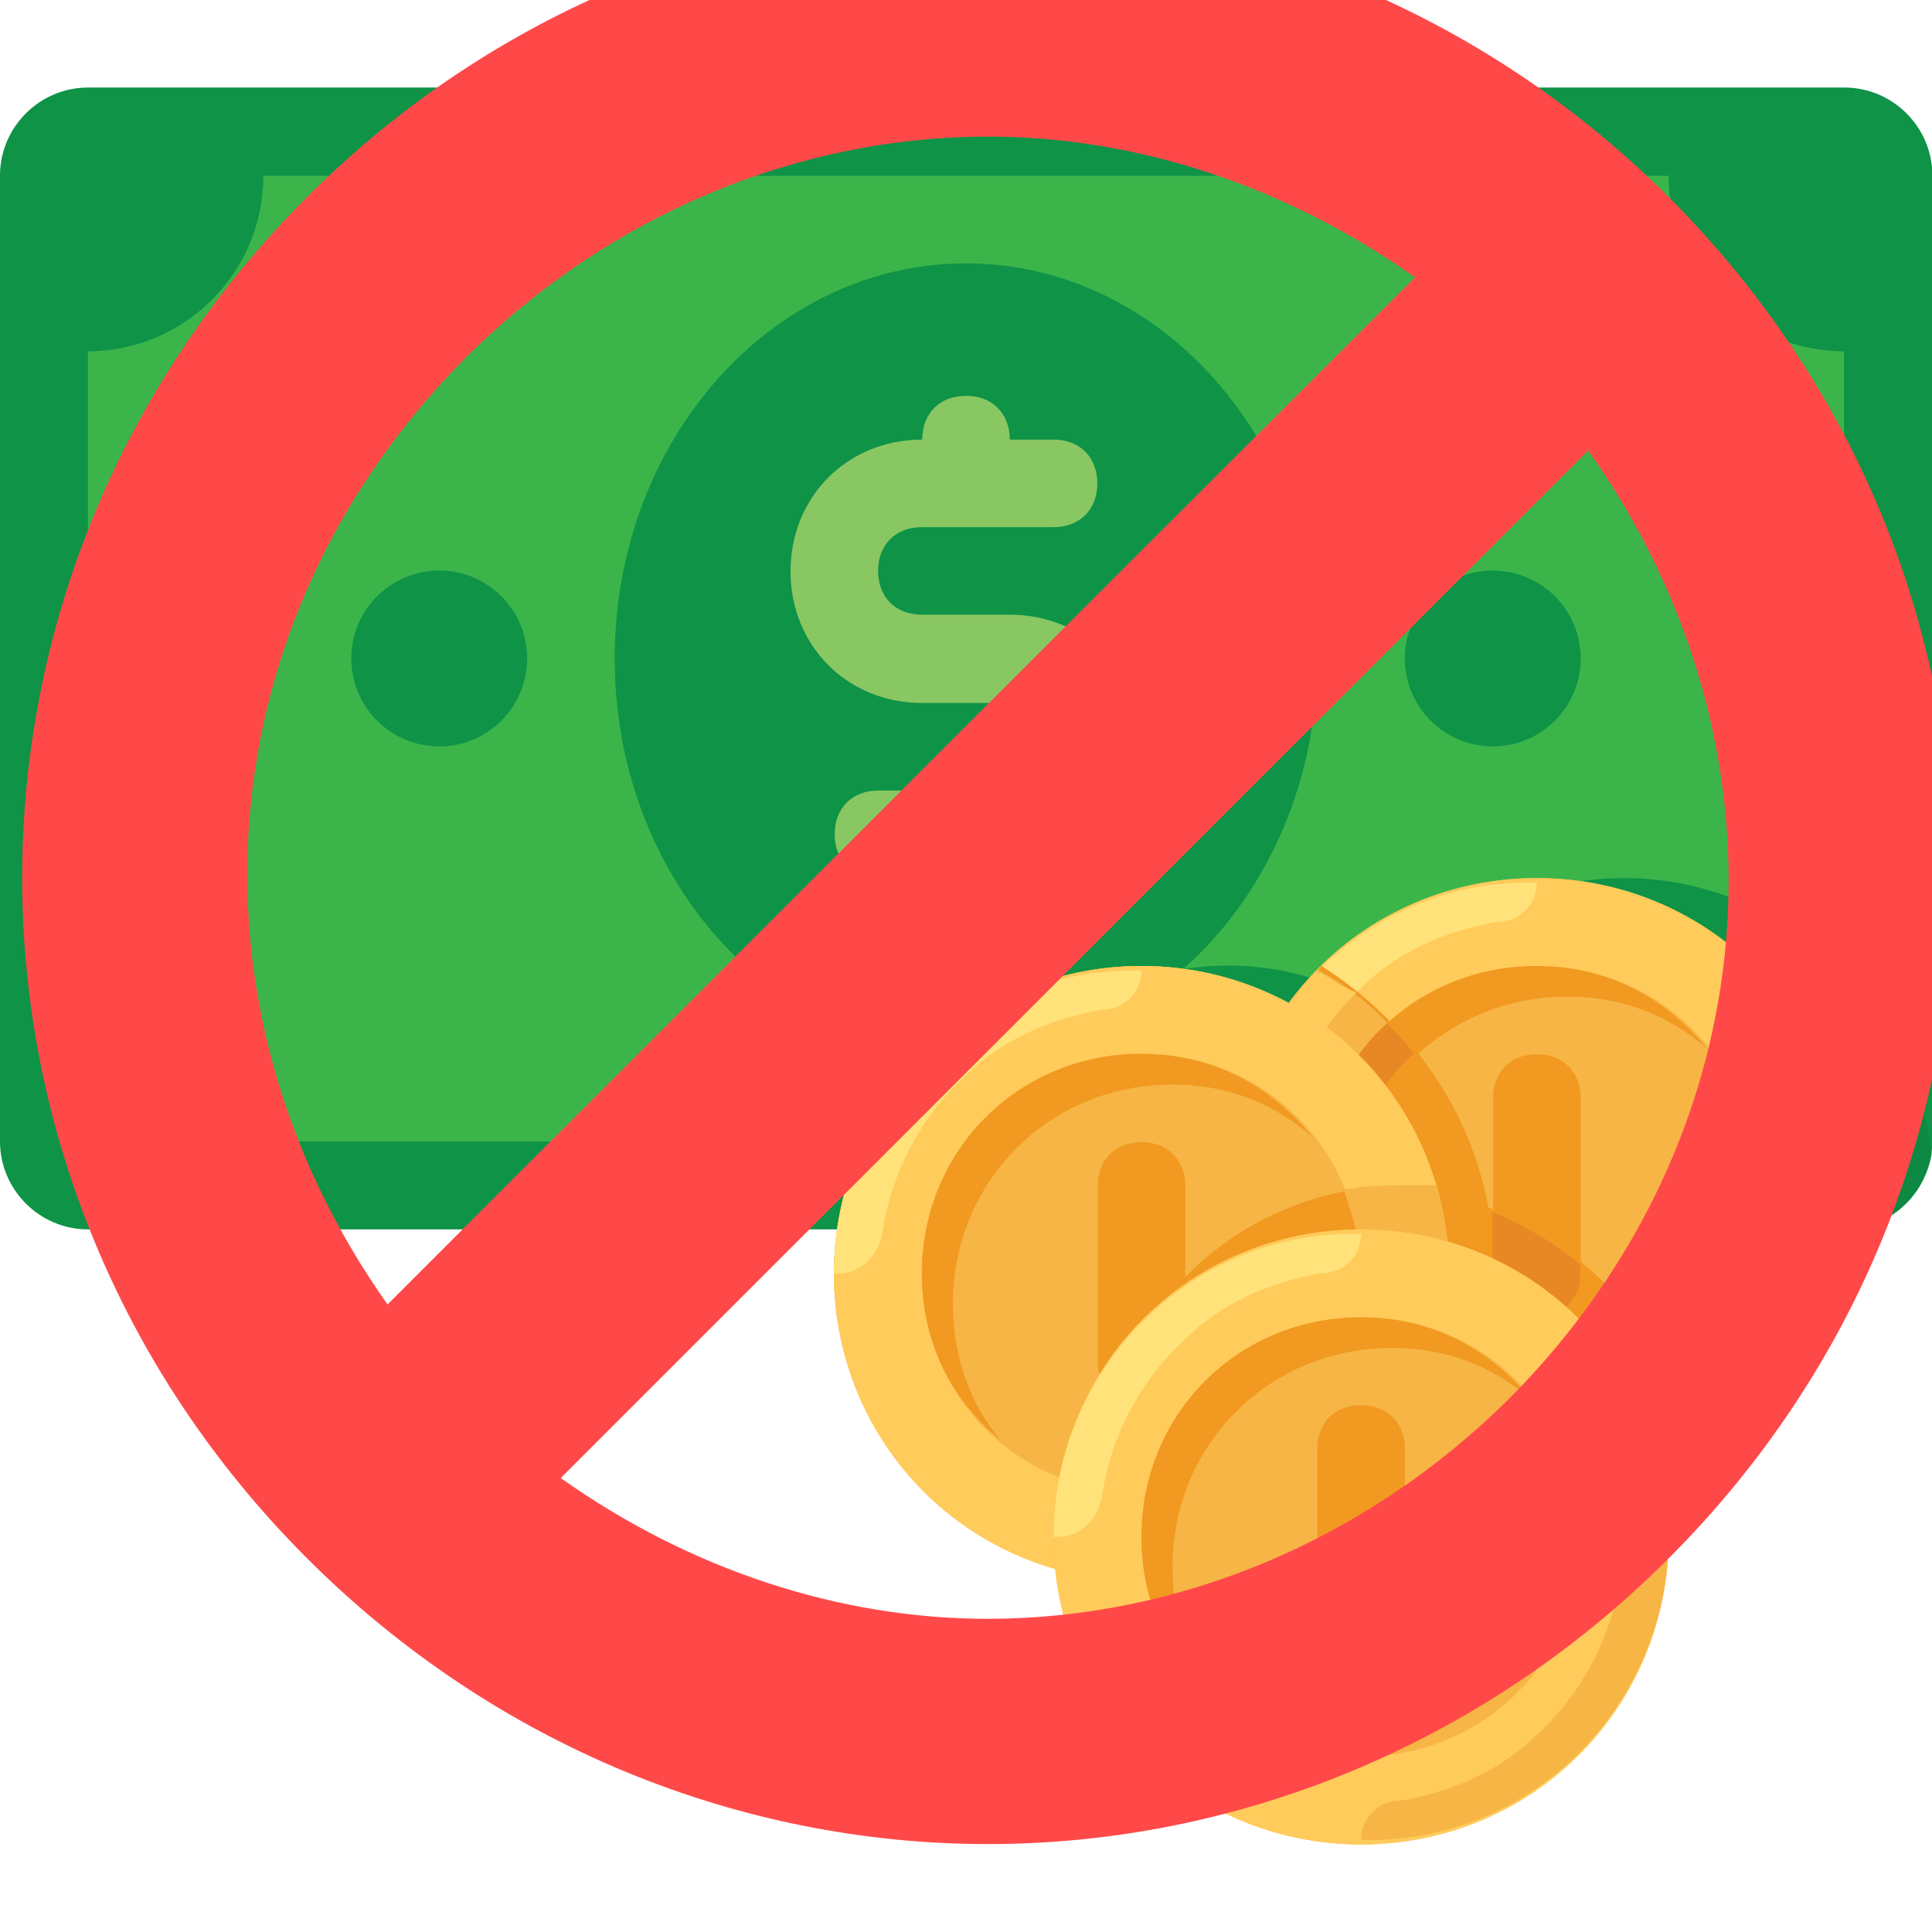
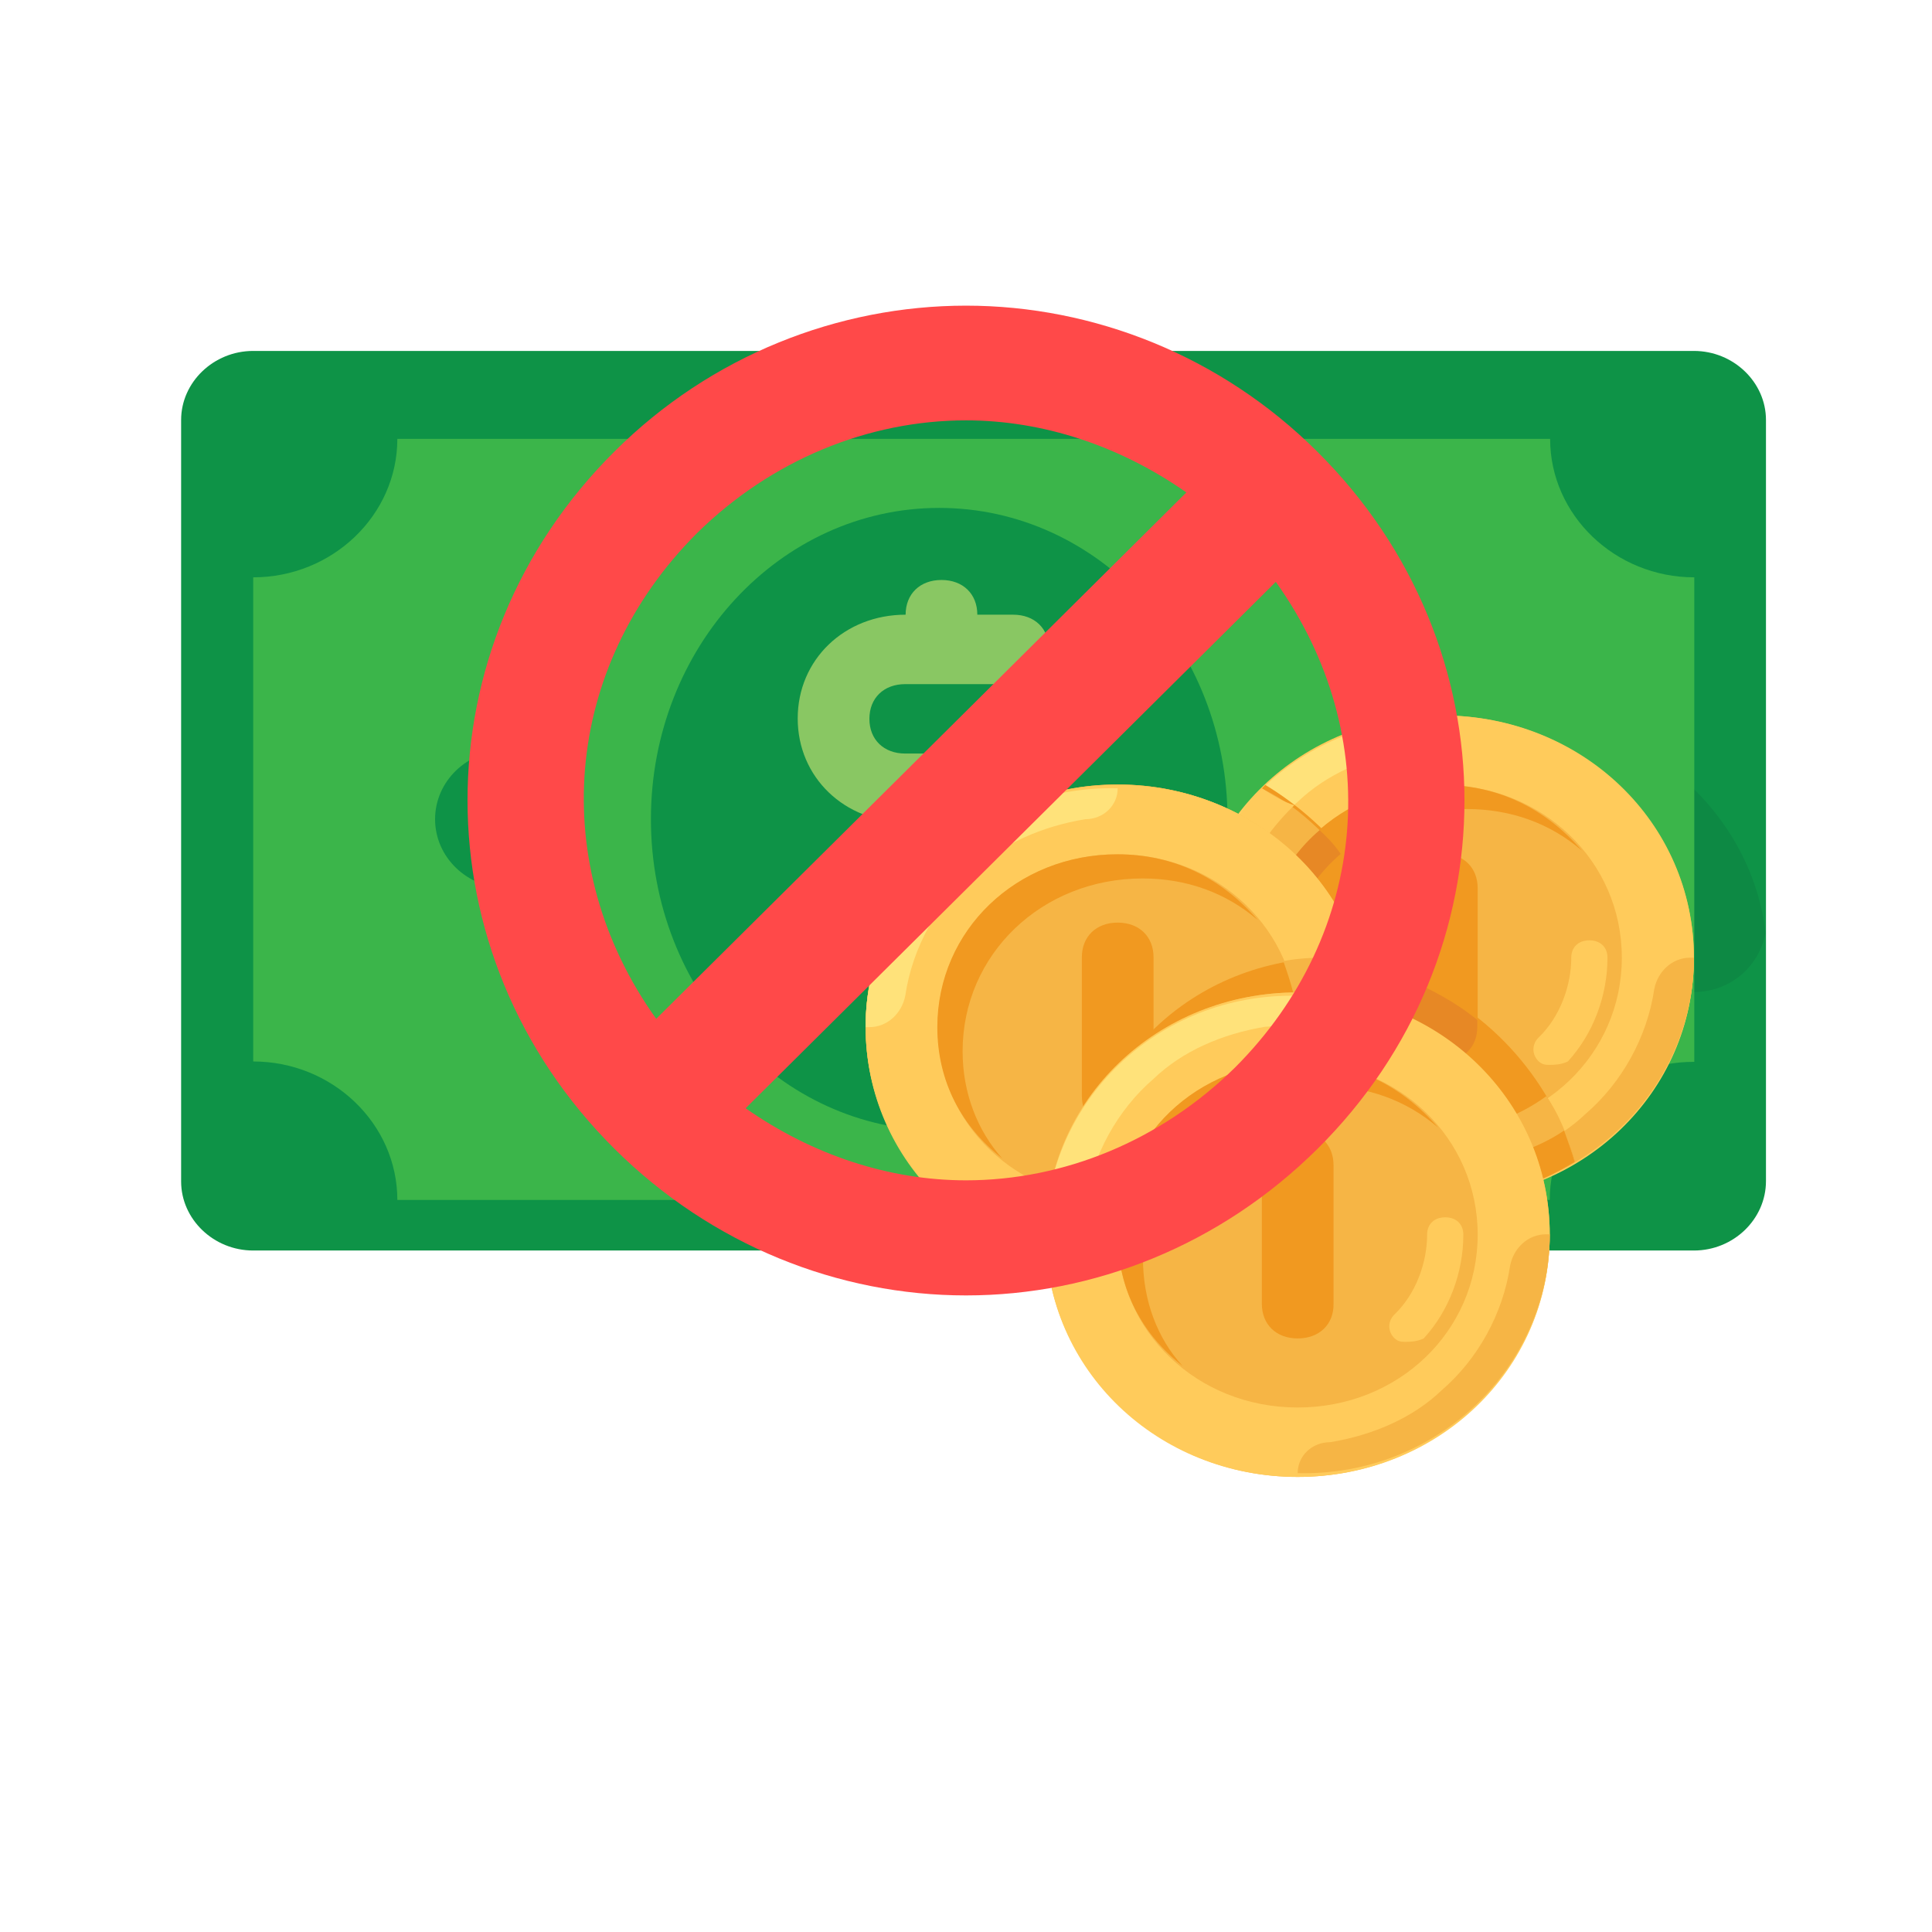
<svg xmlns="http://www.w3.org/2000/svg" version="1.1" id="Capa_1" x="0px" y="0px" viewBox="0 0 512 512" style="enable-background:new 0 0 512 512;" xml:space="preserve">
  <style type="text/css">
	.st0{fill:#0E9347;}
	.st1{fill:#0D8944;}
	.st2{fill:#3BB54A;}
	.st3{fill:#89C763;}
	.st4{fill:#FFCA5D;}
	.st5{fill:#F6B545;}
	.st6{fill:#FFCB5B;}
	.st7{fill:#FFE27A;}
	.st8{fill:#F19920;}
	.st9{fill:#E78825;}
	.st10{fill:#FF4949;}
</style>
-   <path class="st0" d="M488.7,325.8H23.3C10.5,325.8,0,315.3,0,302.5v-256c0-12.8,10.5-23.3,23.3-23.3h465.5  c12.8,0,23.3,10.5,23.3,23.3v256C512,315.3,501.5,325.8,488.7,325.8z" />
-   <path class="st1" d="M430.5,232.7c-26.8,0-51.2,12.8-65.2,33.7c-11.6-5.8-24.4-10.5-39.6-10.5c-40.7,0-74.5,30.3-80.3,69.8h243.2  c11.6,0,20.9-8.1,23.3-19.8C507.3,265.3,472.4,232.7,430.5,232.7z" />
-   <path class="st2" d="M442.2,302.5H69.8c0-25.6-20.9-46.5-46.5-46.5V93.1c25.6,0,46.5-20.9,46.5-46.5h372.4  c0,25.6,20.9,46.5,46.5,46.5V256C463.1,256,442.2,276.9,442.2,302.5z" />
+   <path class="st0" d="M448.9,331.4H67.1c-10.5,0-19.1-8.3-19.1-18.3V111.3C48,101.3,56.6,93,67.1,93h381.8c10.5,0,19.1,8.3,19.1,18.3  V313C468,323.1,459.4,331.4,448.9,331.4z" />
+   <path class="st1" d="M401.2,189.6c-22,0-42,10.1-53.5,26.6c-9.5-4.6-20-8.3-32.5-8.3c-33.4,0-61.1,23.8-65.9,55h199.5  c9.5,0,17.2-6.4,19.1-15.6C464.2,215.3,435.5,189.6,401.2,189.6z" />
+   <path class="st2" d="M410.7,318H105.3c0-20.2-17.2-36.7-38.2-36.7V153c21,0,38.2-16.5,38.2-36.7h305.5c0,20.2,17.2,36.7,38.2,36.7  v128.4C427.9,281.3,410.7,297.8,410.7,318z" />
  <g>
-     <path class="st0" d="M430.5,232.7c-26.8,0-51.2,12.8-65.2,33.7c-11.6-5.8-24.4-10.5-39.6-10.5c-32.6,0-60.5,18.6-73.3,46.5h189.7   c0-25.6,19.8-45.4,45.4-46.5C472.4,242,452.7,232.7,430.5,232.7z" />
-     <ellipse class="st0" cx="256" cy="174.5" rx="93.1" ry="104.7" />
-     <circle class="st0" cx="116.4" cy="174.5" r="23.3" />
-     <circle class="st0" cx="395.6" cy="174.5" r="23.3" />
+     <path class="st0" d="M392.1,263c-22,0-42,10.1-53.5,26.6c-9.5-4.6-20-8.3-32.5-8.3c-26.7,0-49.6,14.7-60.1,36.7h155.6   c0-20.2,16.2-35.8,37.2-36.7C426.5,270.3,410.2,263,392.1,263z" />
+     <ellipse class="st0" cx="248.9" cy="217.1" rx="76.4" ry="82.5" />
+     <ellipse class="st0" cx="134.4" cy="217.1" rx="19.1" ry="18.3" />
+     <ellipse class="st0" cx="363.5" cy="217.1" rx="19.1" ry="18.3" />
  </g>
-   <path class="st3" d="M267.6,162.9h-23.3c-7,0-11.6-4.7-11.6-11.6c0-7,4.7-11.6,11.6-11.6h34.9c7,0,11.6-4.7,11.6-11.6  c0-7-4.7-11.6-11.6-11.6h-11.6c0-7-4.7-11.6-11.6-11.6c-7,0-11.6,4.7-11.6,11.6c-19.8,0-34.9,15.1-34.9,34.9s15.1,34.9,34.9,34.9  h23.3c7,0,11.6,4.7,11.6,11.6c0,7-4.7,11.6-11.6,11.6h-34.9c-7,0-11.6,4.7-11.6,11.6c0,7,4.7,11.6,11.6,11.6h11.6  c0,7,4.7,11.6,11.6,11.6c7,0,11.6-4.7,11.6-11.6c19.8,0,34.9-15.1,34.9-34.9S287.4,162.9,267.6,162.9z" />
-   <circle class="st4" cx="302.5" cy="337.5" r="81.5" />
-   <circle class="st5" cx="407.3" cy="314.2" r="81.5" />
-   <path class="st6" d="M407.3,232.7c-45.4,0-81.5,36.1-81.5,81.5s36.1,81.5,81.5,81.5s81.5-36.1,81.5-81.5S452.7,232.7,407.3,232.7z   M407.3,372.4c-32.6,0-58.2-25.6-58.2-58.2s25.6-58.2,58.2-58.2s58.2,25.6,58.2,58.2S439.9,372.4,407.3,372.4z" />
-   <path class="st5" d="M407.3,394.5L407.3,394.5c45.4,1.2,81.5-36.1,81.5-80.3h-1.2c-5.8,0-10.5,4.7-11.6,10.5  c-2.3,16.3-10.5,31.4-22.1,41.9c-9.3,9.3-22.1,15.1-36.1,17.5C411.9,384,407.3,388.7,407.3,394.5z" />
-   <path class="st7" d="M407.3,233.9L407.3,233.9c-45.4-1.2-81.5,36.1-81.5,80.3h1.2c5.8,0,10.5-4.7,11.6-10.5  c2.3-16.3,10.5-31.4,22.1-41.9c9.3-9.3,22.1-15.1,36.1-17.5C402.6,244.4,407.3,239.7,407.3,233.9z" />
-   <path class="st8" d="M357.2,322.3c0-32.6,25.6-58.2,58.2-58.2c14,0,26.8,4.7,37.2,14c-11.6-14-26.8-22.1-45.4-22.1  c-32.6,0-58.2,25.6-58.2,58.2c0,18.6,8.1,33.7,20.9,44.2C361.9,349.1,357.2,336.3,357.2,322.3z" />
-   <path class="st6" d="M442.2,350.3c-1.2,0-2.3,0-3.5-1.2c-2.3-2.3-2.3-5.8,0-8.1c7-7,10.5-17.5,10.5-26.8c0-3.5,2.3-5.8,5.8-5.8  s5.8,2.3,5.8,5.8c0,12.8-4.7,25.6-12.8,34.9C445.7,350.3,443.3,350.3,442.2,350.3z" />
+   <path class="st3" d="M259,199.7h-19.1c-5.7,0-9.5-3.7-9.5-9.2c0-5.5,3.8-9.2,9.5-9.2h28.6c5.7,0,9.5-3.7,9.5-9.2  c0-5.5-3.8-9.2-9.5-9.2H259c0-5.5-3.8-9.2-9.5-9.2c-5.7,0-9.5,3.7-9.5,9.2c-16.2,0-28.6,11.9-28.6,27.5s12.4,27.5,28.6,27.5H259  c5.7,0,9.5,3.7,9.5,9.2c0,5.5-3.8,9.2-9.5,9.2h-28.6c-5.7,0-9.5,3.7-9.5,9.2c0,5.5,3.8,9.2,9.5,9.2h9.5c0,5.5,3.8,9.2,9.5,9.2  c5.7,0,9.5-3.7,9.5-9.2c16.2,0,28.6-11.9,28.6-27.5S275.2,199.7,259,199.7z" />
+   <ellipse class="st4" cx="296.2" cy="272.1" rx="66.8" ry="64.2" />
+   <ellipse class="st5" cx="382.1" cy="253.8" rx="66.8" ry="64.2" />
+   <path class="st6" d="M382.1,189.6c-37.2,0-66.8,28.4-66.8,64.2s29.6,64.2,66.8,64.2s66.8-28.4,66.8-64.2S419.3,189.6,382.1,189.6z   M382.1,299.6c-26.7,0-47.7-20.2-47.7-45.8s21-45.8,47.7-45.8c26.7,0,47.7,20.2,47.7,45.8S408.8,299.6,382.1,299.6z" />
+   <path class="st5" d="M382.1,317.1L382.1,317.1c37.2,0.9,66.8-28.4,66.8-63.3h-1c-4.8,0-8.6,3.7-9.5,8.3c-1.9,12.8-8.6,24.8-18.1,33  c-7.6,7.3-18.1,11.9-29.6,13.8C385.9,308.8,382.1,312.5,382.1,317.1z" />
+   <path class="st7" d="M382.1,190.5L382.1,190.5c-37.2-0.9-66.8,28.4-66.8,63.3h1c4.8,0,8.6-3.7,9.5-8.3c1.9-12.8,8.6-24.8,18.1-33  c7.6-7.3,18.1-11.9,29.6-13.8C378.3,198.8,382.1,195.1,382.1,190.5z" />
+   <path class="st8" d="M341,260.2c0-25.7,21-45.8,47.7-45.8c11.5,0,22,3.7,30.5,11c-9.5-11-22-17.4-37.2-17.4  c-26.7,0-47.7,20.2-47.7,45.8c0,14.7,6.7,26.6,17.2,34.8C344.9,281.3,341,271.2,341,260.2z" />
+   <path class="st6" d="M410.7,282.2c-1,0-1.9,0-2.9-0.9c-1.9-1.8-1.9-4.6,0-6.4c5.7-5.5,8.6-13.8,8.6-21.1c0-2.8,1.9-4.6,4.8-4.6  s4.8,1.8,4.8,4.6c0,10.1-3.8,20.2-10.5,27.5C413.6,282.2,411.7,282.2,410.7,282.2z" />
  <g>
-     <path class="st8" d="M407.3,349.1c-7,0-11.6-4.7-11.6-11.6v-46.5c0-7,4.7-11.6,11.6-11.6s11.6,4.7,11.6,11.6v46.5   C418.9,344.4,414.3,349.1,407.3,349.1z" />
-     <path class="st8" d="M450.3,382.8c-8.1-29.1-29.1-52.4-55.9-62.8c-4.7-26.8-22.1-50-44.2-64c-14,15.1-23.3,34.9-23.3,57   c0,45.4,36.1,81.5,81.5,81.5C423.6,395.6,437.5,391,450.3,382.8z" />
+     <path class="st8" d="M382.1,281.3c-5.7,0-9.5-3.7-9.5-9.2v-36.7c0-5.5,3.8-9.2,9.5-9.2c5.7,0,9.5,3.7,9.5,9.2v36.7   C391.6,277.6,387.8,281.3,382.1,281.3z" />
+     <path class="st8" d="M417.4,307.9c-6.7-22.9-23.9-41.3-45.8-49.5c-3.8-21.1-18.1-39.4-36.3-50.4c-11.5,11.9-19.1,27.5-19.1,44.9   c0,35.8,29.6,64.2,66.8,64.2C395.5,318,406.9,314.3,417.4,307.9z" />
  </g>
  <g>
-     <path class="st9" d="M370,358.4c-8.1-10.5-14-23.3-14-37.2c0-16.3,7-31.4,18.6-41.9c-2.3-3.5-4.7-5.8-7-8.1   c-11.6,10.5-18.6,25.6-18.6,43.1C349.1,332.8,357.2,347.9,370,358.4z" />
-     <path class="st9" d="M395.6,321.2v16.3c0,7,4.7,11.6,11.6,11.6s11.6-4.7,11.6-11.6v-2.3C411.9,329.3,403.8,324.7,395.6,321.2z" />
+     <path class="st9" d="M351.5,288.6c-6.7-8.3-11.5-18.3-11.5-29.3c0-12.8,5.7-24.8,15.3-33c-1.9-2.8-3.8-4.6-5.7-6.4   c-9.5,8.3-15.3,20.2-15.3,33.9C334.4,268.5,341,280.4,351.5,288.6z" />
+     <path class="st9" d="M372.5,259.3v12.8c0,5.5,3.8,9.2,9.5,9.2s9.5-3.7,9.5-9.2v-1.8C385.9,265.7,379.2,262.1,372.5,259.3z" />
  </g>
-   <path class="st5" d="M450.3,382.8c-2.3-8.1-4.7-15.1-9.3-22.1c-9.3,7-20.9,11.6-33.7,11.6c-32.6,0-58.2-25.6-58.2-58.2  c0-17.5,7-32.6,18.6-43.1c-5.8-5.8-11.6-10.5-18.6-14c-14,15.1-23.3,34.9-23.3,57c0,45.4,36.1,81.5,81.5,81.5  C423.6,395.6,437.5,391,450.3,382.8z" />
-   <path class="st8" d="M446.8,372.4c-8.1,5.8-18.6,9.3-29.1,11.6c-5.8,1.2-10.5,5.8-10.5,11.6l0,0c16.3,0,30.3-4.7,43.1-12.8  C449.2,379.3,448,375.9,446.8,372.4z" />
-   <path class="st6" d="M349.1,257.2c-14,15.1-23.3,34.9-23.3,57h1.2c5.8,0,10.5-4.7,11.6-10.5c2.3-16.3,10.5-30.3,20.9-40.7  C356.1,261.8,352.6,259.5,349.1,257.2z" />
-   <circle class="st5" cx="302.5" cy="337.5" r="81.5" />
-   <path class="st8" d="M290.9,395.6c0,8.1,1.2,15.1,3.5,23.3c2.3,0,5.8,0,8.1,0c45.4,0,81.5-36.1,81.5-81.5c0-8.1-1.2-15.1-3.5-23.3  c-2.3,0-5.8,0-8.1,0C327,314.2,290.9,350.3,290.9,395.6z" />
-   <path class="st6" d="M302.5,256c-45.4,0-81.5,36.1-81.5,81.5s36.1,81.5,81.5,81.5s81.5-36.1,81.5-81.5S347.9,256,302.5,256z   M302.5,395.6c-32.6,0-58.2-25.6-58.2-58.2s25.6-58.2,58.2-58.2s58.2,25.6,58.2,58.2S335.1,395.6,302.5,395.6z" />
-   <path class="st5" d="M302.5,417.7L302.5,417.7c45.4,1.2,81.5-36.1,81.5-80.3h-1.2c-5.8,0-10.5,4.7-11.6,10.5  c-2.3,16.3-10.5,31.4-22.1,41.9c-9.3,9.3-22.1,15.1-36.1,17.5C307.2,407.3,302.5,411.9,302.5,417.7z" />
-   <path class="st7" d="M302.5,257.2L302.5,257.2c-45.4-1.2-81.5,36.1-81.5,80.3h1.2c5.8,0,10.5-4.7,11.6-10.5  c2.3-16.3,10.5-31.4,22.1-41.9c9.3-9.3,22.1-15.1,36.1-17.5C297.9,267.6,302.5,263,302.5,257.2z" />
-   <path class="st8" d="M252.5,345.6c0-32.6,25.6-58.2,58.2-58.2c14,0,26.8,4.7,37.2,14c-11.6-14-26.8-22.1-45.4-22.1  c-32.6,0-58.2,25.6-58.2,58.2c0,18.6,8.1,33.7,20.9,44.2C257.2,372.4,252.5,359.6,252.5,345.6z" />
-   <path class="st6" d="M337.5,373.5c-1.2,0-2.3,0-3.5-1.2c-2.3-2.3-2.3-5.8,0-8.1c7-7,10.5-17.5,10.5-26.8c0-3.5,2.3-5.8,5.8-5.8  s5.8,2.3,5.8,5.8c0,12.8-4.7,25.6-12.8,34.9C340.9,373.5,338.6,373.5,337.5,373.5z" />
-   <path class="st8" d="M302.5,372.4c-7,0-11.6-4.7-11.6-11.6v-46.5c0-7,4.7-11.6,11.6-11.6c7,0,11.6,4.7,11.6,11.6v46.5  C314.2,367.7,309.5,372.4,302.5,372.4z" />
+   <path class="st5" d="M417.4,307.9c-1.9-6.4-3.8-11.9-7.6-17.4c-7.6,5.5-17.2,9.2-27.7,9.2c-26.7,0-47.7-20.2-47.7-45.8  c0-13.8,5.7-25.7,15.3-33.9c-4.8-4.6-9.5-8.3-15.3-11c-11.5,11.9-19.1,27.5-19.1,44.9c0,35.8,29.6,64.2,66.8,64.2  C395.5,318,406.9,314.3,417.4,307.9z" />
+   <path class="st8" d="M414.5,299.6c-6.7,4.6-15.3,7.3-23.9,9.2c-4.8,0.9-8.6,4.6-8.6,9.2l0,0c13.4,0,24.8-3.7,35.3-10.1  C416.5,305.1,415.5,302.4,414.5,299.6z" />
+   <path class="st6" d="M334.4,208.9c-11.5,11.9-19.1,27.5-19.1,44.9h1c4.8,0,8.6-3.7,9.5-8.3c1.9-12.8,8.6-23.8,17.2-32.1  C340.1,212.5,337.2,210.7,334.4,208.9z" />
+   <ellipse class="st5" cx="296.2" cy="272.1" rx="66.8" ry="64.2" />
+   <path class="st8" d="M286.6,318c0,6.4,1,11.9,2.9,18.3c1.9,0,4.8,0,6.7,0c37.2,0,66.8-28.4,66.8-64.2c0-6.4-1-11.9-2.9-18.3  c-1.9,0-4.8,0-6.7,0C316.2,253.8,286.6,282.2,286.6,318z" />
+   <path class="st6" d="M296.2,208c-37.2,0-66.8,28.4-66.8,64.2s29.6,64.2,66.8,64.2s66.8-28.4,66.8-64.2S333.4,208,296.2,208z   M296.2,318c-26.7,0-47.7-20.2-47.7-45.8c0-25.7,21-45.8,47.7-45.8c26.7,0,47.7,20.2,47.7,45.8C343.9,297.8,322.9,318,296.2,318z" />
+   <path class="st5" d="M296.2,335.4L296.2,335.4c37.2,0.9,66.8-28.4,66.8-63.3h-1c-4.8,0-8.6,3.7-9.5,8.3c-1.9,12.8-8.6,24.8-18.1,33  c-7.6,7.3-18.1,11.9-29.6,13.8C300,327.2,296.2,330.8,296.2,335.4z" />
+   <path class="st7" d="M296.2,208.9L296.2,208.9c-37.2-0.9-66.8,28.4-66.8,63.3h1c4.8,0,8.6-3.7,9.5-8.3c1.9-12.8,8.6-24.8,18.1-33  c7.6-7.3,18.1-11.9,29.6-13.8C292.4,217.1,296.2,213.5,296.2,208.9z" />
+   <path class="st8" d="M255.1,278.6c0-25.7,21-45.8,47.7-45.8c11.5,0,22,3.7,30.5,11c-9.5-11-22-17.4-37.2-17.4  c-26.7,0-47.7,20.2-47.7,45.8c0,14.7,6.7,26.6,17.2,34.8C259,299.6,255.1,289.6,255.1,278.6z" />
+   <path class="st6" d="M324.8,300.6c-1,0-1.9,0-2.9-0.9c-1.9-1.8-1.9-4.6,0-6.4c5.7-5.5,8.6-13.8,8.6-21.1c0-2.8,1.9-4.6,4.8-4.6  s4.8,1.8,4.8,4.6c0,10.1-3.8,20.2-10.5,27.5C327.7,300.6,325.8,300.6,324.8,300.6z" />
+   <path class="st8" d="M296.2,299.6c-5.7,0-9.5-3.7-9.5-9.2v-36.7c0-5.5,3.8-9.2,9.5-9.2c5.7,0,9.5,3.7,9.5,9.2v36.7  C305.7,296,301.9,299.6,296.2,299.6z" />
  <g>
-     <path class="st5" d="M356.1,315.3c2.3,7,4.7,14,4.7,22.1c0,32.6-25.6,58.2-58.2,58.2c-3.5,0-8.1,0-11.6-1.2v1.2   c0,8.1,1.2,15.1,3.5,23.3c2.3,0,5.8,0,8.1,0c45.4,0,81.5-36.1,81.5-81.5c0-8.1-1.2-15.1-3.5-23.3c-2.3,0-5.8,0-8.1,0   C366.5,314.2,361.9,314.2,356.1,315.3z" />
-     <circle class="st5" cx="360.7" cy="407.3" r="81.5" />
+     <path class="st5" d="M340.1,254.7c1.9,5.5,3.8,11,3.8,17.4c0,25.7-21,45.8-47.7,45.8c-2.9,0-6.7,0-9.5-0.9v0.9   c0,6.4,1,11.9,2.9,18.3c1.9,0,4.8,0,6.7,0c37.2,0,66.8-28.4,66.8-64.2c0-6.4-1-11.9-2.9-18.3c-1.9,0-4.8,0-6.7,0   C348.7,253.8,344.9,253.8,340.1,254.7z" />
+     <ellipse class="st5" cx="343.9" cy="327.2" rx="66.8" ry="64.2" />
  </g>
-   <path class="st6" d="M360.7,325.8c-45.4,0-81.5,36.1-81.5,81.5s36.1,81.5,81.5,81.5s81.5-36.1,81.5-81.5S406.1,325.8,360.7,325.8z   M360.7,465.5c-32.6,0-58.2-25.6-58.2-58.2s25.6-58.2,58.2-58.2s58.2,25.6,58.2,58.2S393.3,465.5,360.7,465.5z" />
-   <path class="st5" d="M360.7,487.6L360.7,487.6c45.4,1.2,81.5-36.1,81.5-80.3H441c-5.8,0-10.5,4.7-11.6,10.5  c-2.3,16.3-10.5,31.4-22.1,41.9c-9.3,9.3-22.1,15.1-36.1,17.5C365.4,477.1,360.7,481.7,360.7,487.6z" />
-   <path class="st7" d="M360.7,327L360.7,327c-45.4-1.2-81.5,36.1-81.5,80.3h1.2c5.8,0,10.5-4.7,11.6-10.5  c2.3-16.3,10.5-31.4,22.1-41.9c9.3-9.3,22.1-15.1,36.1-17.5C356.1,337.5,360.7,332.8,360.7,327z" />
-   <path class="st8" d="M310.7,415.4c0-32.6,25.6-58.2,58.2-58.2c14,0,26.8,4.7,37.2,14c-11.6-14-26.8-22.1-45.4-22.1  c-32.6,0-58.2,25.6-58.2,58.2c0,18.6,8.1,33.7,20.9,44.2C315.3,442.2,310.7,429.4,310.7,415.4z" />
-   <path class="st6" d="M395.6,443.3c-1.2,0-2.3,0-3.5-1.2c-2.3-2.3-2.3-5.8,0-8.1c7-7,10.5-17.5,10.5-26.8c0-3.5,2.3-5.8,5.8-5.8  s5.8,2.3,5.8,5.8c0,12.8-4.7,25.6-12.8,34.9C399.1,443.3,396.8,443.3,395.6,443.3z" />
-   <path class="st8" d="M360.7,442.2c-7,0-11.6-4.7-11.6-11.6V384c0-7,4.7-11.6,11.6-11.6c7,0,11.6,4.7,11.6,11.6v46.5  C372.4,437.5,367.7,442.2,360.7,442.2z" />
-   <path class="st10" d="M442.2,52.2c-49.5-49.5-115-75.4-180.4-75.4S130.9,2.6,81.4,52.2C-19.3,152.9-19.3,312.3,81.4,413  c49.8,49.8,115,75.7,180.4,75.7s130.6-25.9,180.4-75.7C542.9,312.3,542.9,152.9,442.2,52.2z M123.7,94.5  c38.1-37.8,88-58.3,138.1-58.3c39.3,0,78.9,13,113.2,37.3L261.8,186.6L102.7,345.7C46.4,266.1,54.6,163.9,123.7,94.5z M399.9,370.7  c-38.1,37.8-87.9,58.3-138.1,58.3c-39.3,0-78.9-13-113.2-37.3l272.3-272.3C477.3,199,469,301.3,399.9,370.7z" />
+   <path class="st6" d="M343.9,263c-37.2,0-66.8,28.4-66.8,64.2s29.6,64.2,66.8,64.2s66.8-28.4,66.8-64.2S381.1,263,343.9,263z   M343.9,373c-26.7,0-47.7-20.2-47.7-45.8s21-45.8,47.7-45.8c26.7,0,47.7,20.2,47.7,45.8S370.6,373,343.9,373z" />
+   <path class="st5" d="M343.9,390.4L343.9,390.4c37.2,0.9,66.8-28.4,66.8-63.3h-1c-4.8,0-8.6,3.7-9.5,8.3c-1.9,12.8-8.6,24.8-18.1,33  c-7.6,7.3-18.1,11.9-29.6,13.8C347.7,382.2,343.9,385.8,343.9,390.4z" />
+   <path class="st7" d="M343.9,263.9L343.9,263.9c-37.2-0.9-66.8,28.4-66.8,63.3h1c4.8,0,8.6-3.7,9.5-8.3c1.9-12.8,8.6-24.8,18.1-33  c7.6-7.3,18.1-11.9,29.6-13.8C340.1,272.1,343.9,268.5,343.9,263.9z" />
+   <path class="st8" d="M302.9,333.6c0-25.7,21-45.8,47.7-45.8c11.5,0,22,3.7,30.5,11c-9.5-11-22-17.4-37.2-17.4  c-26.7,0-47.7,20.2-47.7,45.8c0,14.7,6.7,26.6,17.2,34.8C306.7,354.7,302.9,344.6,302.9,333.6z" />
+   <path class="st6" d="M372.5,355.6c-1,0-1.9,0-2.9-0.9c-1.9-1.8-1.9-4.6,0-6.4c5.7-5.5,8.6-13.8,8.6-21.1c0-2.8,1.9-4.6,4.8-4.6  s4.8,1.8,4.8,4.6c0,10.1-3.8,20.2-10.5,27.5C375.4,355.6,373.5,355.6,372.5,355.6z" />
+   <path class="st8" d="M343.9,354.7c-5.7,0-9.5-3.7-9.5-9.2v-36.7c0-5.5,3.8-9.2,9.5-9.2c5.7,0,9.5,3.7,9.5,9.2v36.7  C353.5,351,349.6,354.7,343.9,354.7z" />
+   <path class="st10" d="M349.1,119.7C323.6,94.3,289.8,81,256,81s-67.6,13.2-93.1,38.6c-52,51.6-52,133.3,0,184.9  c25.7,25.5,59.3,38.8,93.1,38.8s67.4-13.3,93.1-38.8C401.1,253,401.1,171.3,349.1,119.7z M184.7,141.3  c19.7-19.4,45.4-29.9,71.3-29.9c20.3,0,40.7,6.7,58.4,19.1l-58.4,58l-82.1,81.5C144.8,229.3,149.1,176.9,184.7,141.3z M327.3,282.9  c-19.7,19.4-45.4,29.9-71.3,29.9c-20.3,0-40.7-6.7-58.4-19.1l140.5-139.5C367.2,194.9,362.9,247.3,327.3,282.9z" />
</svg>
